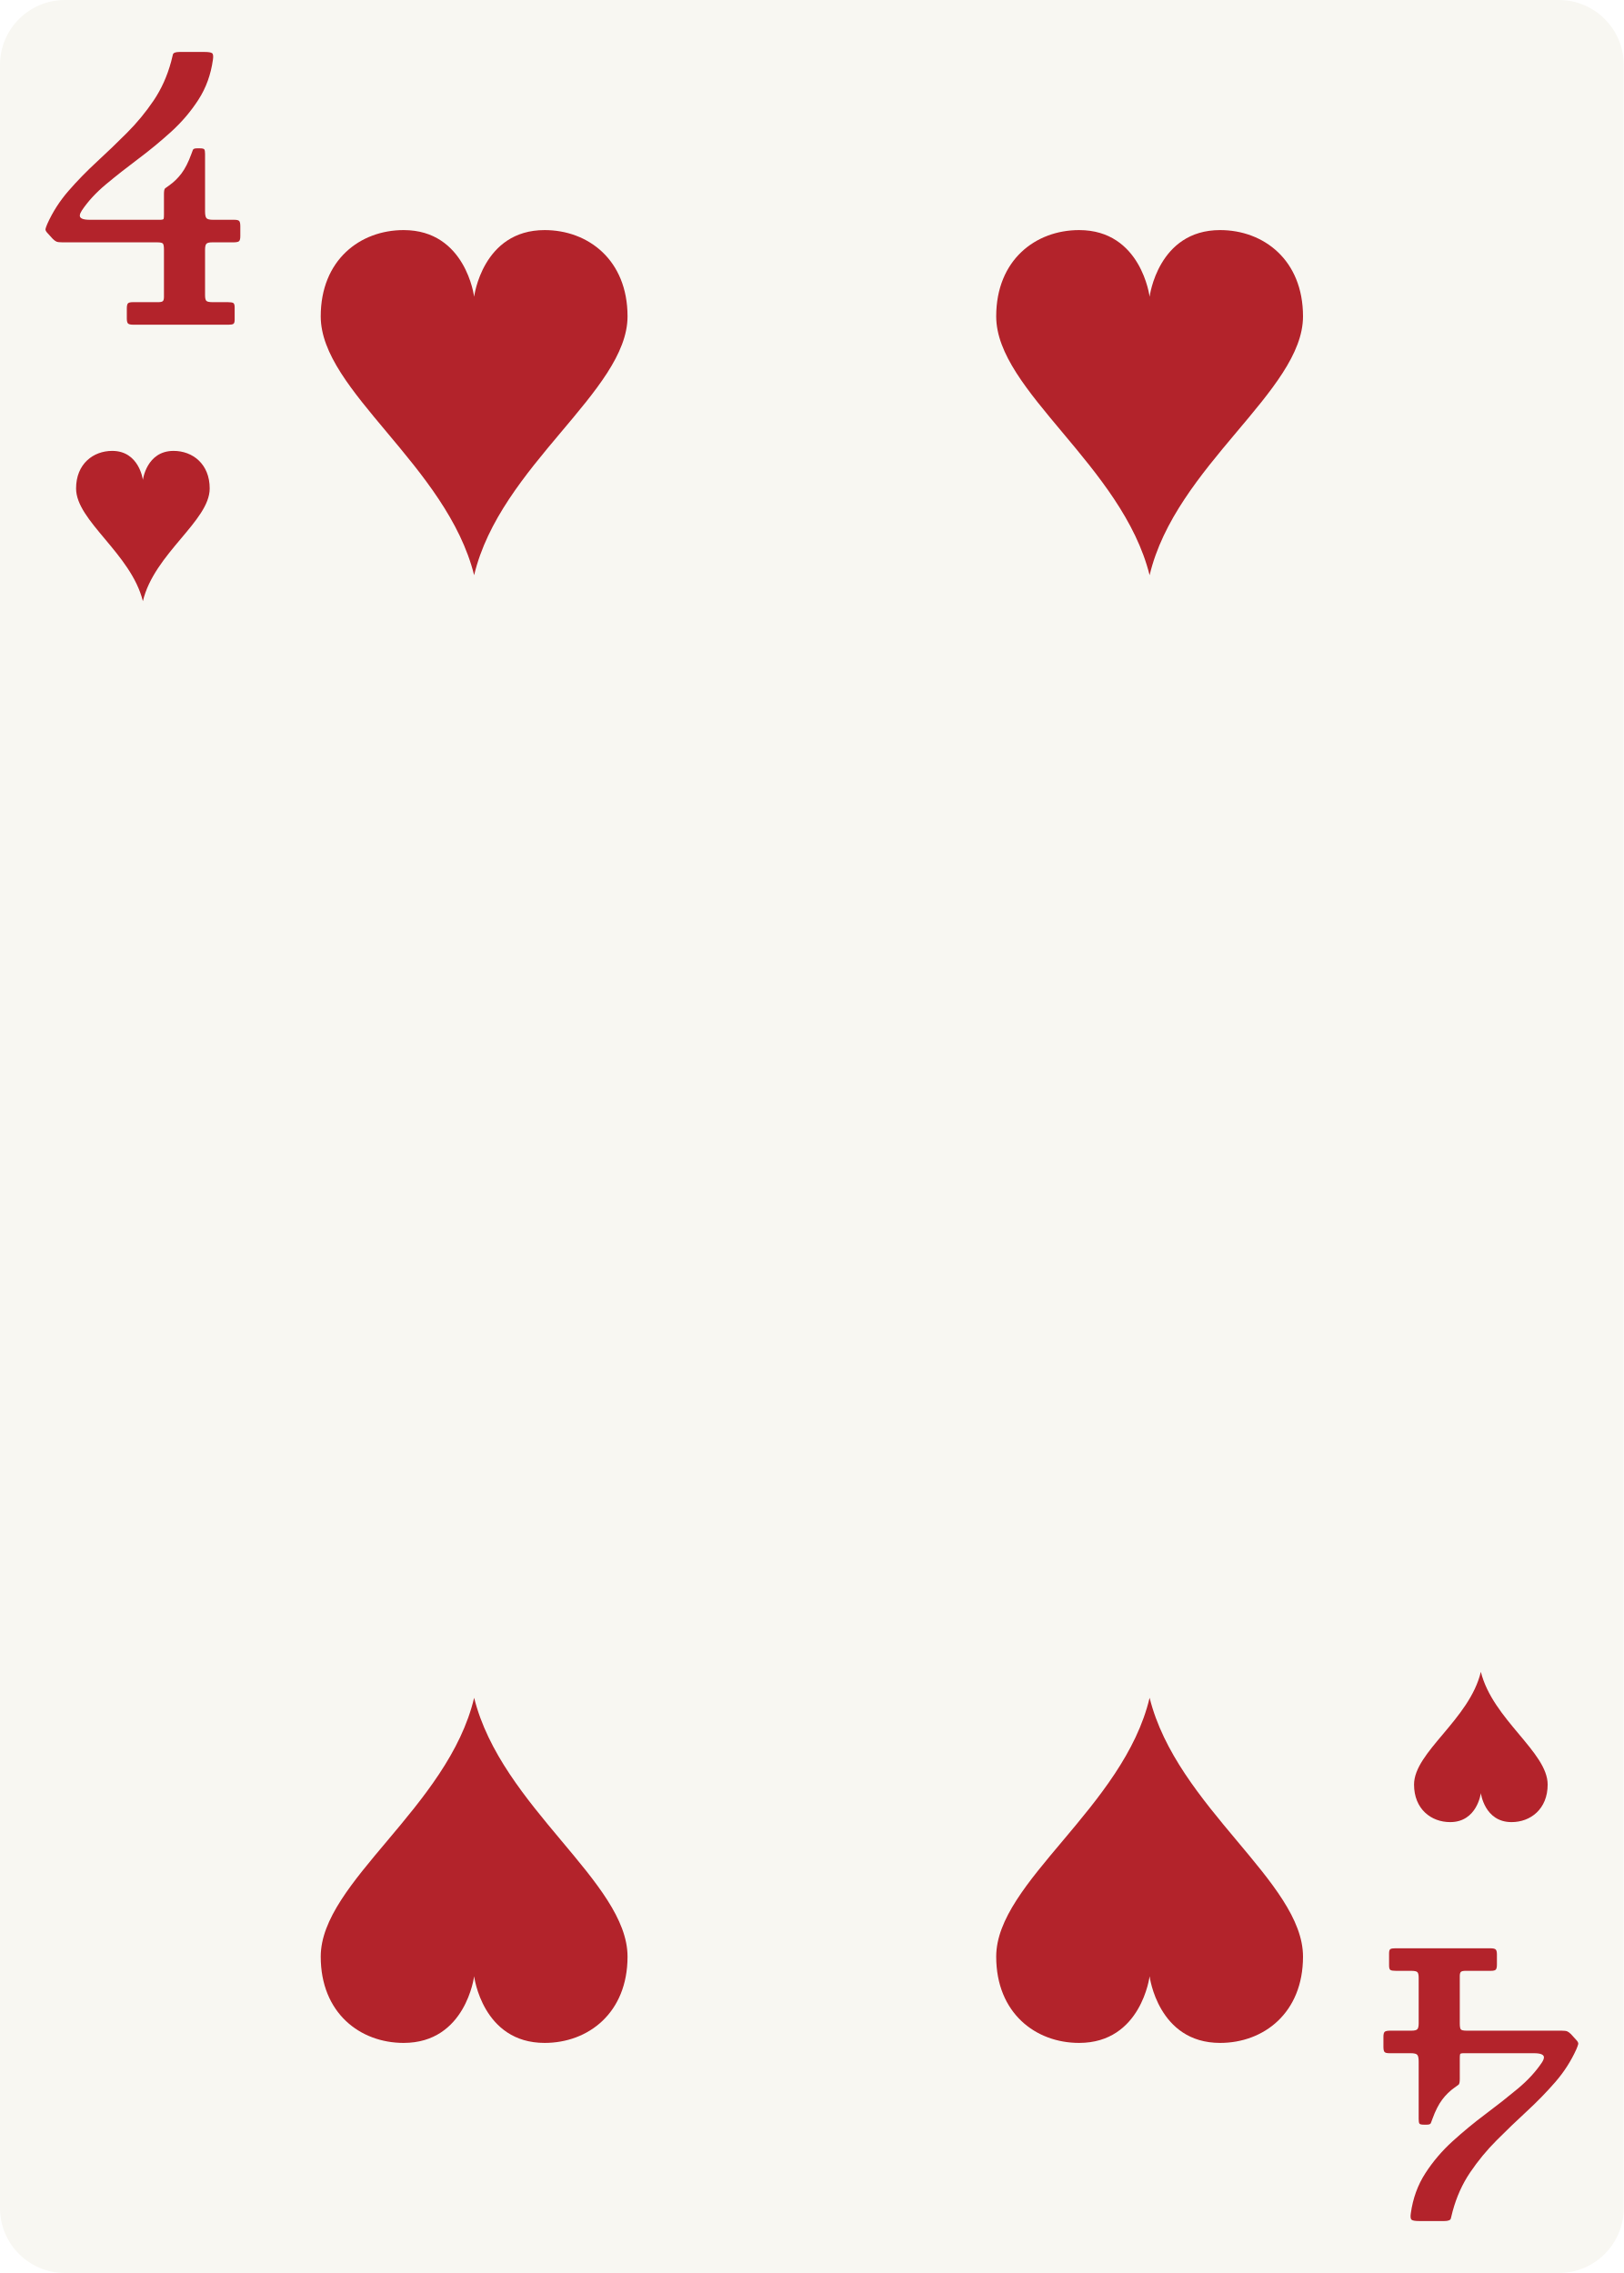
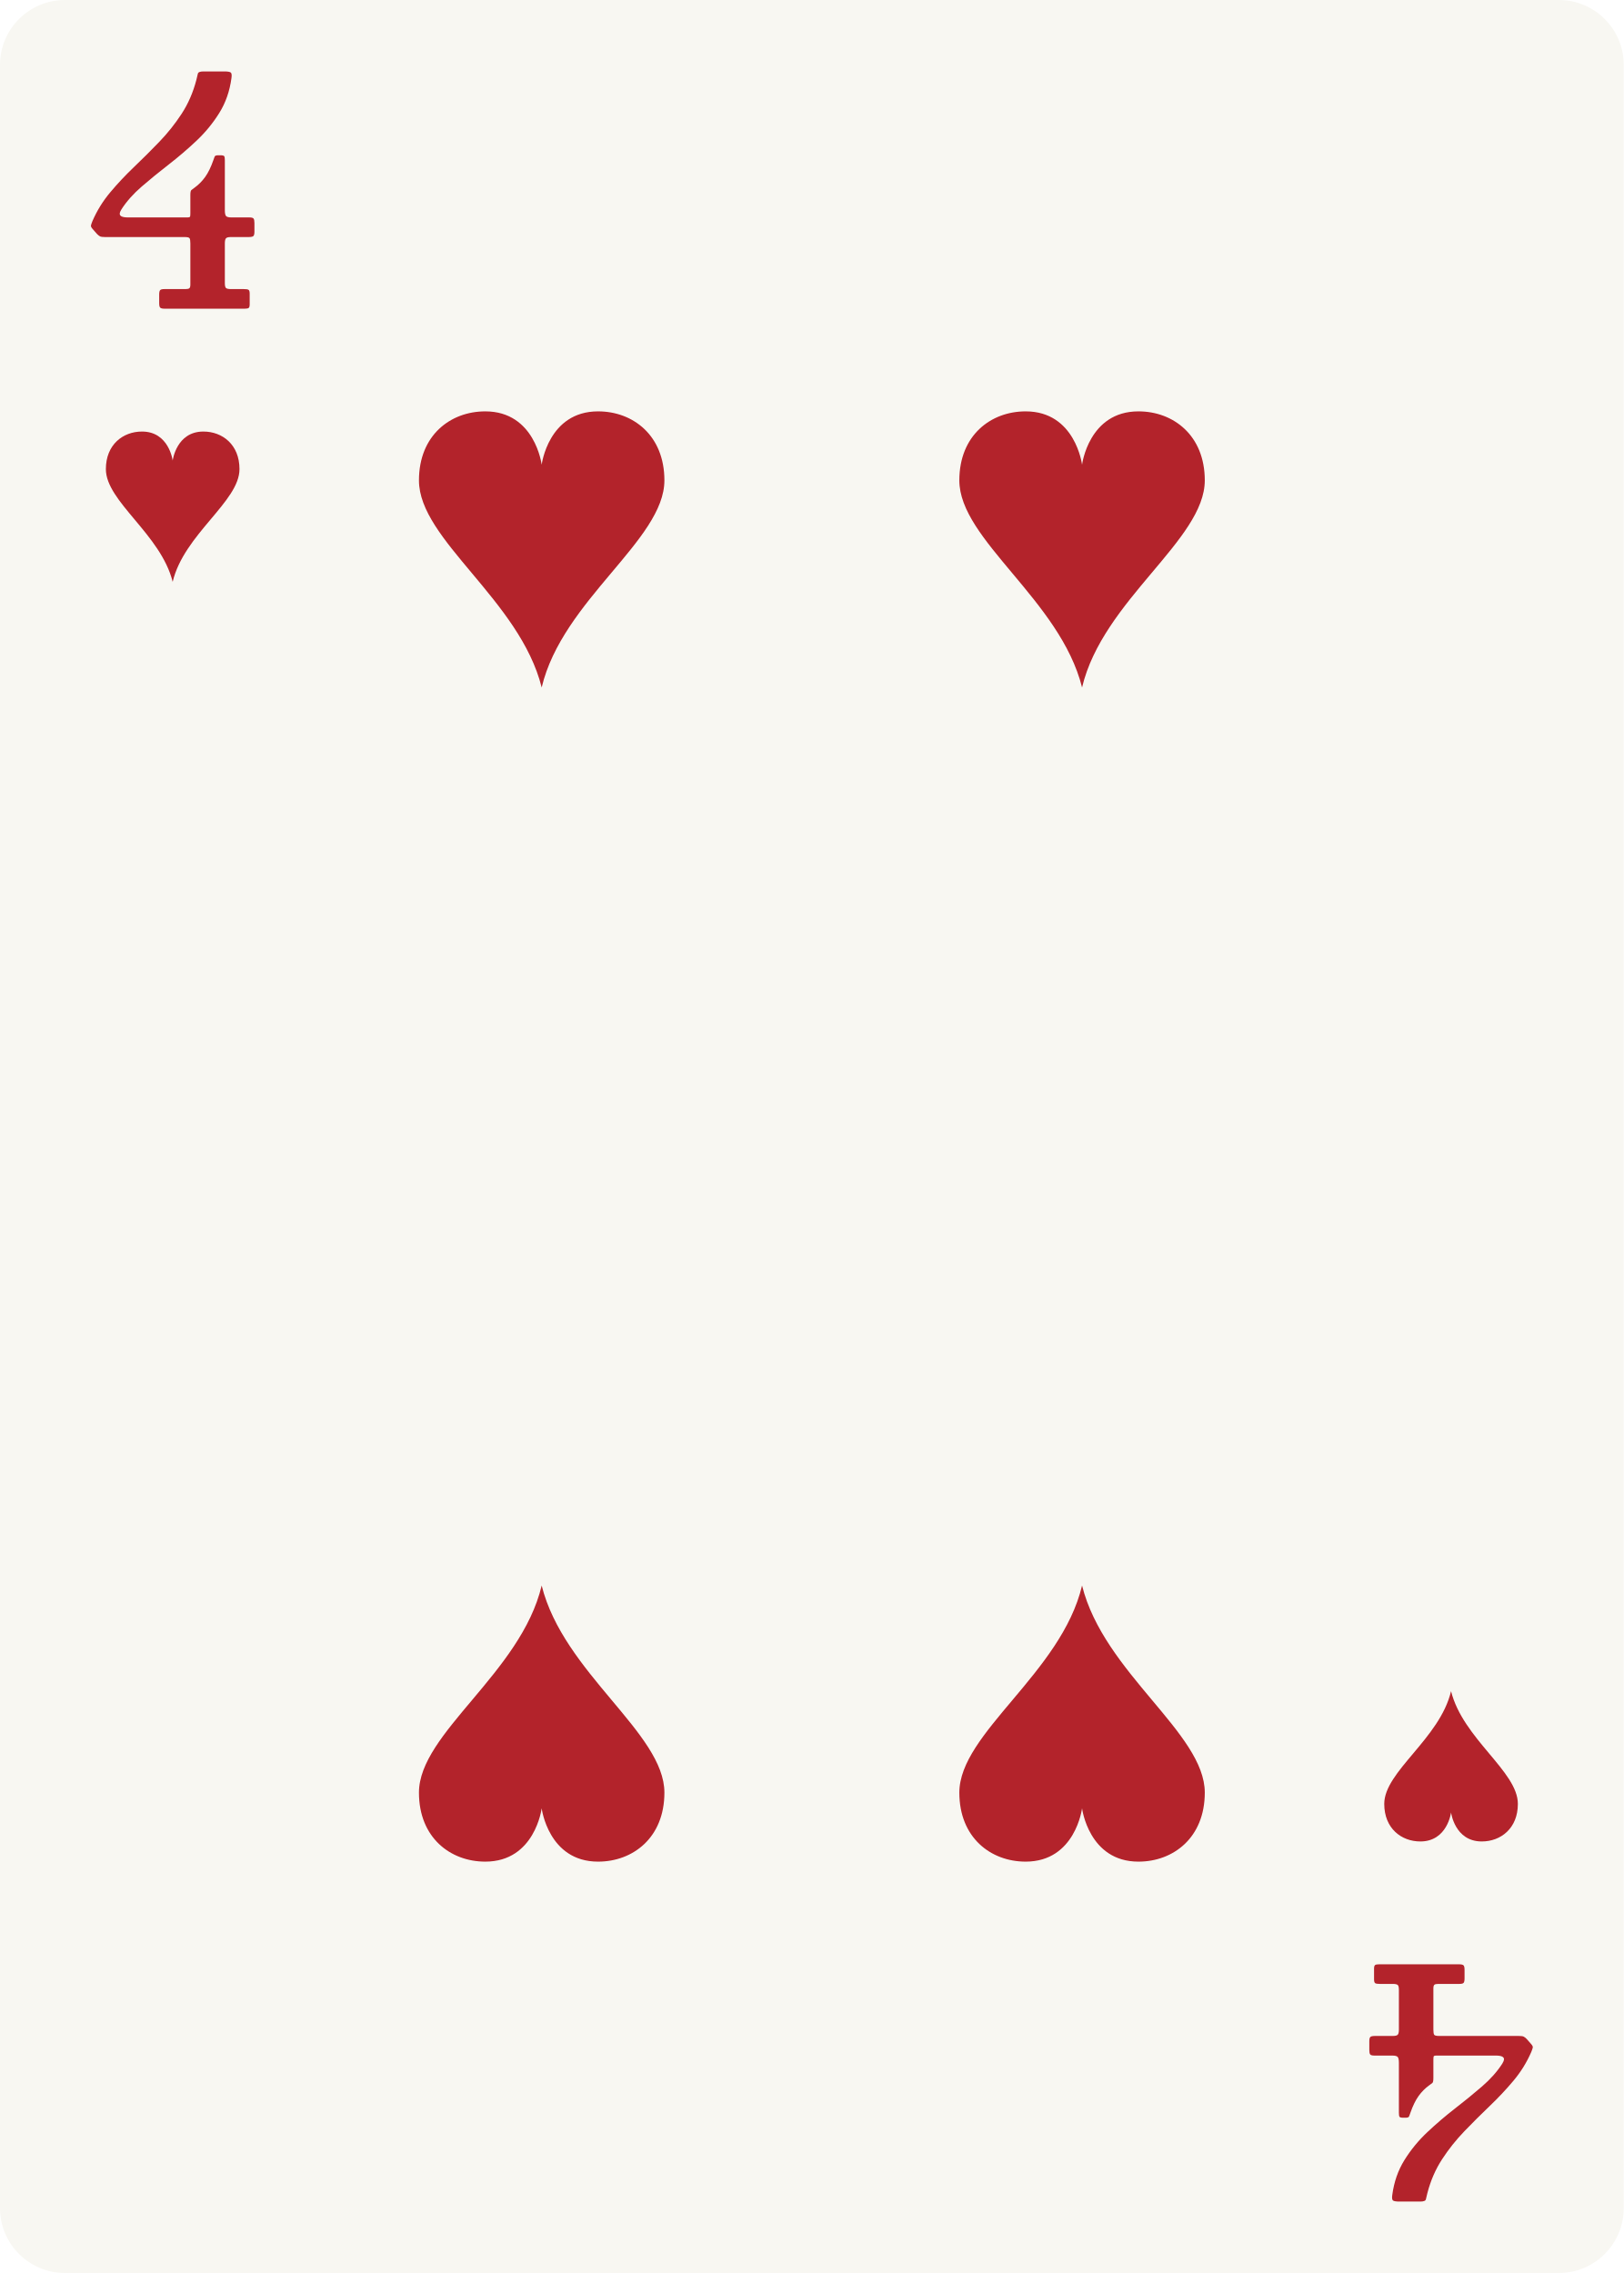
<svg xmlns="http://www.w3.org/2000/svg" width="250" height="350" viewBox="0 0 250 350">
  <rect width="250" height="350" rx="10" fill="#f8f7f2" />
  <g fill="#b3232b">
-     <g>
-       <svg x="44.0" y="31.0" width="58" height="62" viewBox="-8 -10.5 16 21">
-         <path d="M 3.676,-9 C 0.433,-9 0,-5.523 0,-5.523 0,-5.523 -0.433,-9 -3.676,-9 -5.946,-9 -8,-7.441 -8,-4.5 -8,-0.614 -1.421,3.294 0,9 1.352,3.299 8,-0.614 8,-4.5 8,-7.441 5.946,-9 3.676,-9 z" />
-       </svg>
+     <g transform="translate(125 175) scale(.8) translate(-125 -175)">
+       <g>
+         <svg x="44.0" y="31.0" width="58" height="62" viewBox="-8 -10.5 16 21">
+           <path d="M 3.676,-9 C 0.433,-9 0,-5.523 0,-5.523 0,-5.523 -0.433,-9 -3.676,-9 -5.946,-9 -8,-7.441 -8,-4.5 -8,-0.614 -1.421,3.294 0,9 1.352,3.299 8,-0.614 8,-4.5 8,-7.441 5.946,-9 3.676,-9 z" />
+         </svg>
+       </g>
+       <g transform="rotate(180 73 288)">
+         <svg x="44.0" y="257.0" width="58" height="62" viewBox="-8 -10.5 16 21">
+           <path d="M 3.676,-9 C 0.433,-9 0,-5.523 0,-5.523 0,-5.523 -0.433,-9 -3.676,-9 -5.946,-9 -8,-7.441 -8,-4.5 -8,-0.614 -1.421,3.294 0,9 1.352,3.299 8,-0.614 8,-4.5 8,-7.441 5.946,-9 3.676,-9 z" />
+         </svg>
+       </g>
+       <g>
+         <svg x="148.0" y="31.0" width="58" height="62" viewBox="-8 -10.5 16 21">
+           <path d="M 3.676,-9 C 0.433,-9 0,-5.523 0,-5.523 0,-5.523 -0.433,-9 -3.676,-9 -5.946,-9 -8,-7.441 -8,-4.5 -8,-0.614 -1.421,3.294 0,9 1.352,3.299 8,-0.614 8,-4.5 8,-7.441 5.946,-9 3.676,-9 z" />
+         </svg>
+       </g>
+       <g transform="rotate(180 177 288)">
+         <svg x="148.0" y="257.0" width="58" height="62" viewBox="-8 -10.5 16 21">
+           <path d="M 3.676,-9 C 0.433,-9 0,-5.523 0,-5.523 0,-5.523 -0.433,-9 -3.676,-9 -5.946,-9 -8,-7.441 -8,-4.5 -8,-0.614 -1.421,3.294 0,9 1.352,3.299 8,-0.614 8,-4.5 8,-7.441 5.946,-9 3.676,-9 z" />
+         </svg>
+       </g>
    </g>
-     <g transform="rotate(180 73 288)">
-       <svg x="44.0" y="257.0" width="58" height="62" viewBox="-8 -10.5 16 21">
-         <path d="M 3.676,-9 C 0.433,-9 0,-5.523 0,-5.523 0,-5.523 -0.433,-9 -3.676,-9 -5.946,-9 -8,-7.441 -8,-4.5 -8,-0.614 -1.421,3.294 0,9 1.352,3.299 8,-0.614 8,-4.5 8,-7.441 5.946,-9 3.676,-9 z" />
-       </svg>
-     </g>
-     <g>
-       <svg x="148.0" y="31.0" width="58" height="62" viewBox="-8 -10.5 16 21">
-         <path d="M 3.676,-9 C 0.433,-9 0,-5.523 0,-5.523 0,-5.523 -0.433,-9 -3.676,-9 -5.946,-9 -8,-7.441 -8,-4.5 -8,-0.614 -1.421,3.294 0,9 1.352,3.299 8,-0.614 8,-4.5 8,-7.441 5.946,-9 3.676,-9 z" />
-       </svg>
-     </g>
-     <g transform="rotate(180 177 288)">
-       <svg x="148.0" y="257.0" width="58" height="62" viewBox="-8 -10.5 16 21">
-         <path d="M 3.676,-9 C 0.433,-9 0,-5.523 0,-5.523 0,-5.523 -0.433,-9 -3.676,-9 -5.946,-9 -8,-7.441 -8,-4.5 -8,-0.614 -1.421,3.294 0,9 1.352,3.299 8,-0.614 8,-4.5 8,-7.441 5.946,-9 3.676,-9 z" />
-       </svg>
-     </g>
-     <g data-card-value="Besley" transform="translate(5.296401 50.0) scale(0.02902725 -0.028)">
+     <g data-card-value="Besley" transform="translate(12.57051 47.5352) scale(0.0243568 -0.0243568)">
      <path d="M1062.201 95.2Q1062.201 115.741 1054.271 119.871Q1046.341 124.001 1025.941 124.001H945.161Q919.621 124.001 912.411 130.851Q905.201 137.701 905.201 162.241V412.74Q905.201 436.28 911.971 444.64Q918.741 453 942.861 453H1054.801Q1077.761 453 1084.981 458.84Q1092.201 464.68 1092.201 486.64V541.58Q1092.201 562.86 1086.631 569.93Q1081.061 577 1060.501 577H947.761Q919.761 577 912.481 586.19Q905.201 595.38 905.201 622.96V938.86Q905.201 957.56 901.431 963.78Q897.661 970.0 877.241 970.0H862.841Q843.281 970.0 840.441 960.78Q837.601 951.56 832.321 938.28Q809.06 871.7 780.37 832.2Q751.68 792.7 714.58 765.84Q700.18 755.42 693.69 750.21Q687.2 745.0 687.2 718.6V604.66Q687.2 587.98 685.5 582.49Q683.8 577 666.4 577H294.981Q265.441 577 252.571 583.41Q239.701 589.82 240.961 601.59Q242.221 613.36 251.781 628.36Q300.461 703.82 380.011 772.49Q459.561 841.16 550.261 911.47Q640.961 981.78 725.381 1061.23Q809.801 1140.68 870.151 1237.63Q930.501 1334.58 946.921 1457.46Q951.201 1486.44 942.491 1493.22Q933.781 1500.0 901.521 1500.0H769.98Q737.44 1500.0 734.46 1485.42Q731.48 1470.84 725.2 1446.58Q694.2 1327.58 632.13 1232.44Q570.06 1137.3 491.42 1055.59Q412.78 973.88 331.57 896.31Q250.36 818.74 180.87 735.95Q111.38 653.16 68.68 554.86Q60.68 535.42 58.9 526.28Q57.12 517.14 70.42 502.86L97.12 472.38Q108.12 461.12 116.84 457.06Q125.56 453 148.96 453H651.26Q676.78 453 681.99 445.64Q687.2 438.28 687.2 412.76V152.781Q687.2 135.121 681.06 129.561Q674.92 124.001 656.54 124.001H522.16Q501.9 124.001 496.05 117.151Q490.2 110.301 490.2 89.321V34.24Q490.2 12.14 497.26 6.07Q504.32 0.0 525.56 0.0H1029.661Q1048.781 0.0 1055.491 4.64Q1062.201 9.28 1062.201 27.4Z" />
    </g>
    <g>
-       <svg x="9.5" y="67.5" width="25" height="27" viewBox="-8 -10.5 16 21">
+       <svg x="14.087" y="64.521" width="25" height="27" viewBox="-8 -10.5 16 21">
        <path d="M 3.676,-9 C 0.433,-9 0,-5.523 0,-5.523 0,-5.523 -0.433,-9 -3.676,-9 -5.946,-9 -8,-7.441 -8,-4.5 -8,-0.614 -1.421,3.294 0,9 1.352,3.299 8,-0.614 8,-4.5 8,-7.441 5.946,-9 3.676,-9 z" />
      </svg>
    </g>
    <g transform="rotate(180 125 175)">
-       <g data-card-value="Besley" transform="translate(5.296401 50.0) scale(0.02902725 -0.028)">
+       <g data-card-value="Besley" transform="translate(12.57051 47.5352) scale(0.0243568 -0.0243568)">
        <path d="M1062.201 95.2Q1062.201 115.741 1054.271 119.871Q1046.341 124.001 1025.941 124.001H945.161Q919.621 124.001 912.411 130.851Q905.201 137.701 905.201 162.241V412.74Q905.201 436.28 911.971 444.64Q918.741 453 942.861 453H1054.801Q1077.761 453 1084.981 458.84Q1092.201 464.68 1092.201 486.64V541.58Q1092.201 562.86 1086.631 569.93Q1081.061 577 1060.501 577H947.761Q919.761 577 912.481 586.19Q905.201 595.38 905.201 622.96V938.86Q905.201 957.56 901.431 963.78Q897.661 970.0 877.241 970.0H862.841Q843.281 970.0 840.441 960.78Q837.601 951.56 832.321 938.28Q809.06 871.7 780.37 832.2Q751.68 792.7 714.58 765.84Q700.18 755.42 693.69 750.21Q687.2 745.0 687.2 718.6V604.66Q687.2 587.98 685.5 582.49Q683.8 577 666.4 577H294.981Q265.441 577 252.571 583.41Q239.701 589.82 240.961 601.59Q242.221 613.36 251.781 628.36Q300.461 703.82 380.011 772.49Q459.561 841.16 550.261 911.47Q640.961 981.78 725.381 1061.23Q809.801 1140.68 870.151 1237.63Q930.501 1334.58 946.921 1457.46Q951.201 1486.44 942.491 1493.22Q933.781 1500.0 901.521 1500.0H769.98Q737.44 1500.0 734.46 1485.42Q731.48 1470.84 725.2 1446.58Q694.2 1327.58 632.13 1232.44Q570.06 1137.3 491.42 1055.59Q412.78 973.88 331.57 896.31Q250.36 818.74 180.87 735.95Q111.38 653.16 68.68 554.86Q60.68 535.42 58.9 526.28Q57.12 517.14 70.42 502.86L97.12 472.38Q108.12 461.12 116.84 457.06Q125.56 453 148.96 453H651.26Q676.78 453 681.99 445.64Q687.2 438.28 687.2 412.76V152.781Q687.2 135.121 681.06 129.561Q674.92 124.001 656.54 124.001H522.16Q501.9 124.001 496.05 117.151Q490.2 110.301 490.2 89.321V34.24Q490.2 12.14 497.26 6.07Q504.32 0.0 525.56 0.0H1029.661Q1048.781 0.0 1055.491 4.64Q1062.201 9.28 1062.201 27.4Z" />
      </g>
      <g>
-         <svg x="9.5" y="67.5" width="25" height="27" viewBox="-8 -10.5 16 21">
+         <svg x="14.087" y="64.521" width="25" height="27" viewBox="-8 -10.5 16 21">
          <path d="M 3.676,-9 C 0.433,-9 0,-5.523 0,-5.523 0,-5.523 -0.433,-9 -3.676,-9 -5.946,-9 -8,-7.441 -8,-4.5 -8,-0.614 -1.421,3.294 0,9 1.352,3.299 8,-0.614 8,-4.5 8,-7.441 5.946,-9 3.676,-9 z" />
        </svg>
      </g>
    </g>
  </g>
</svg>
